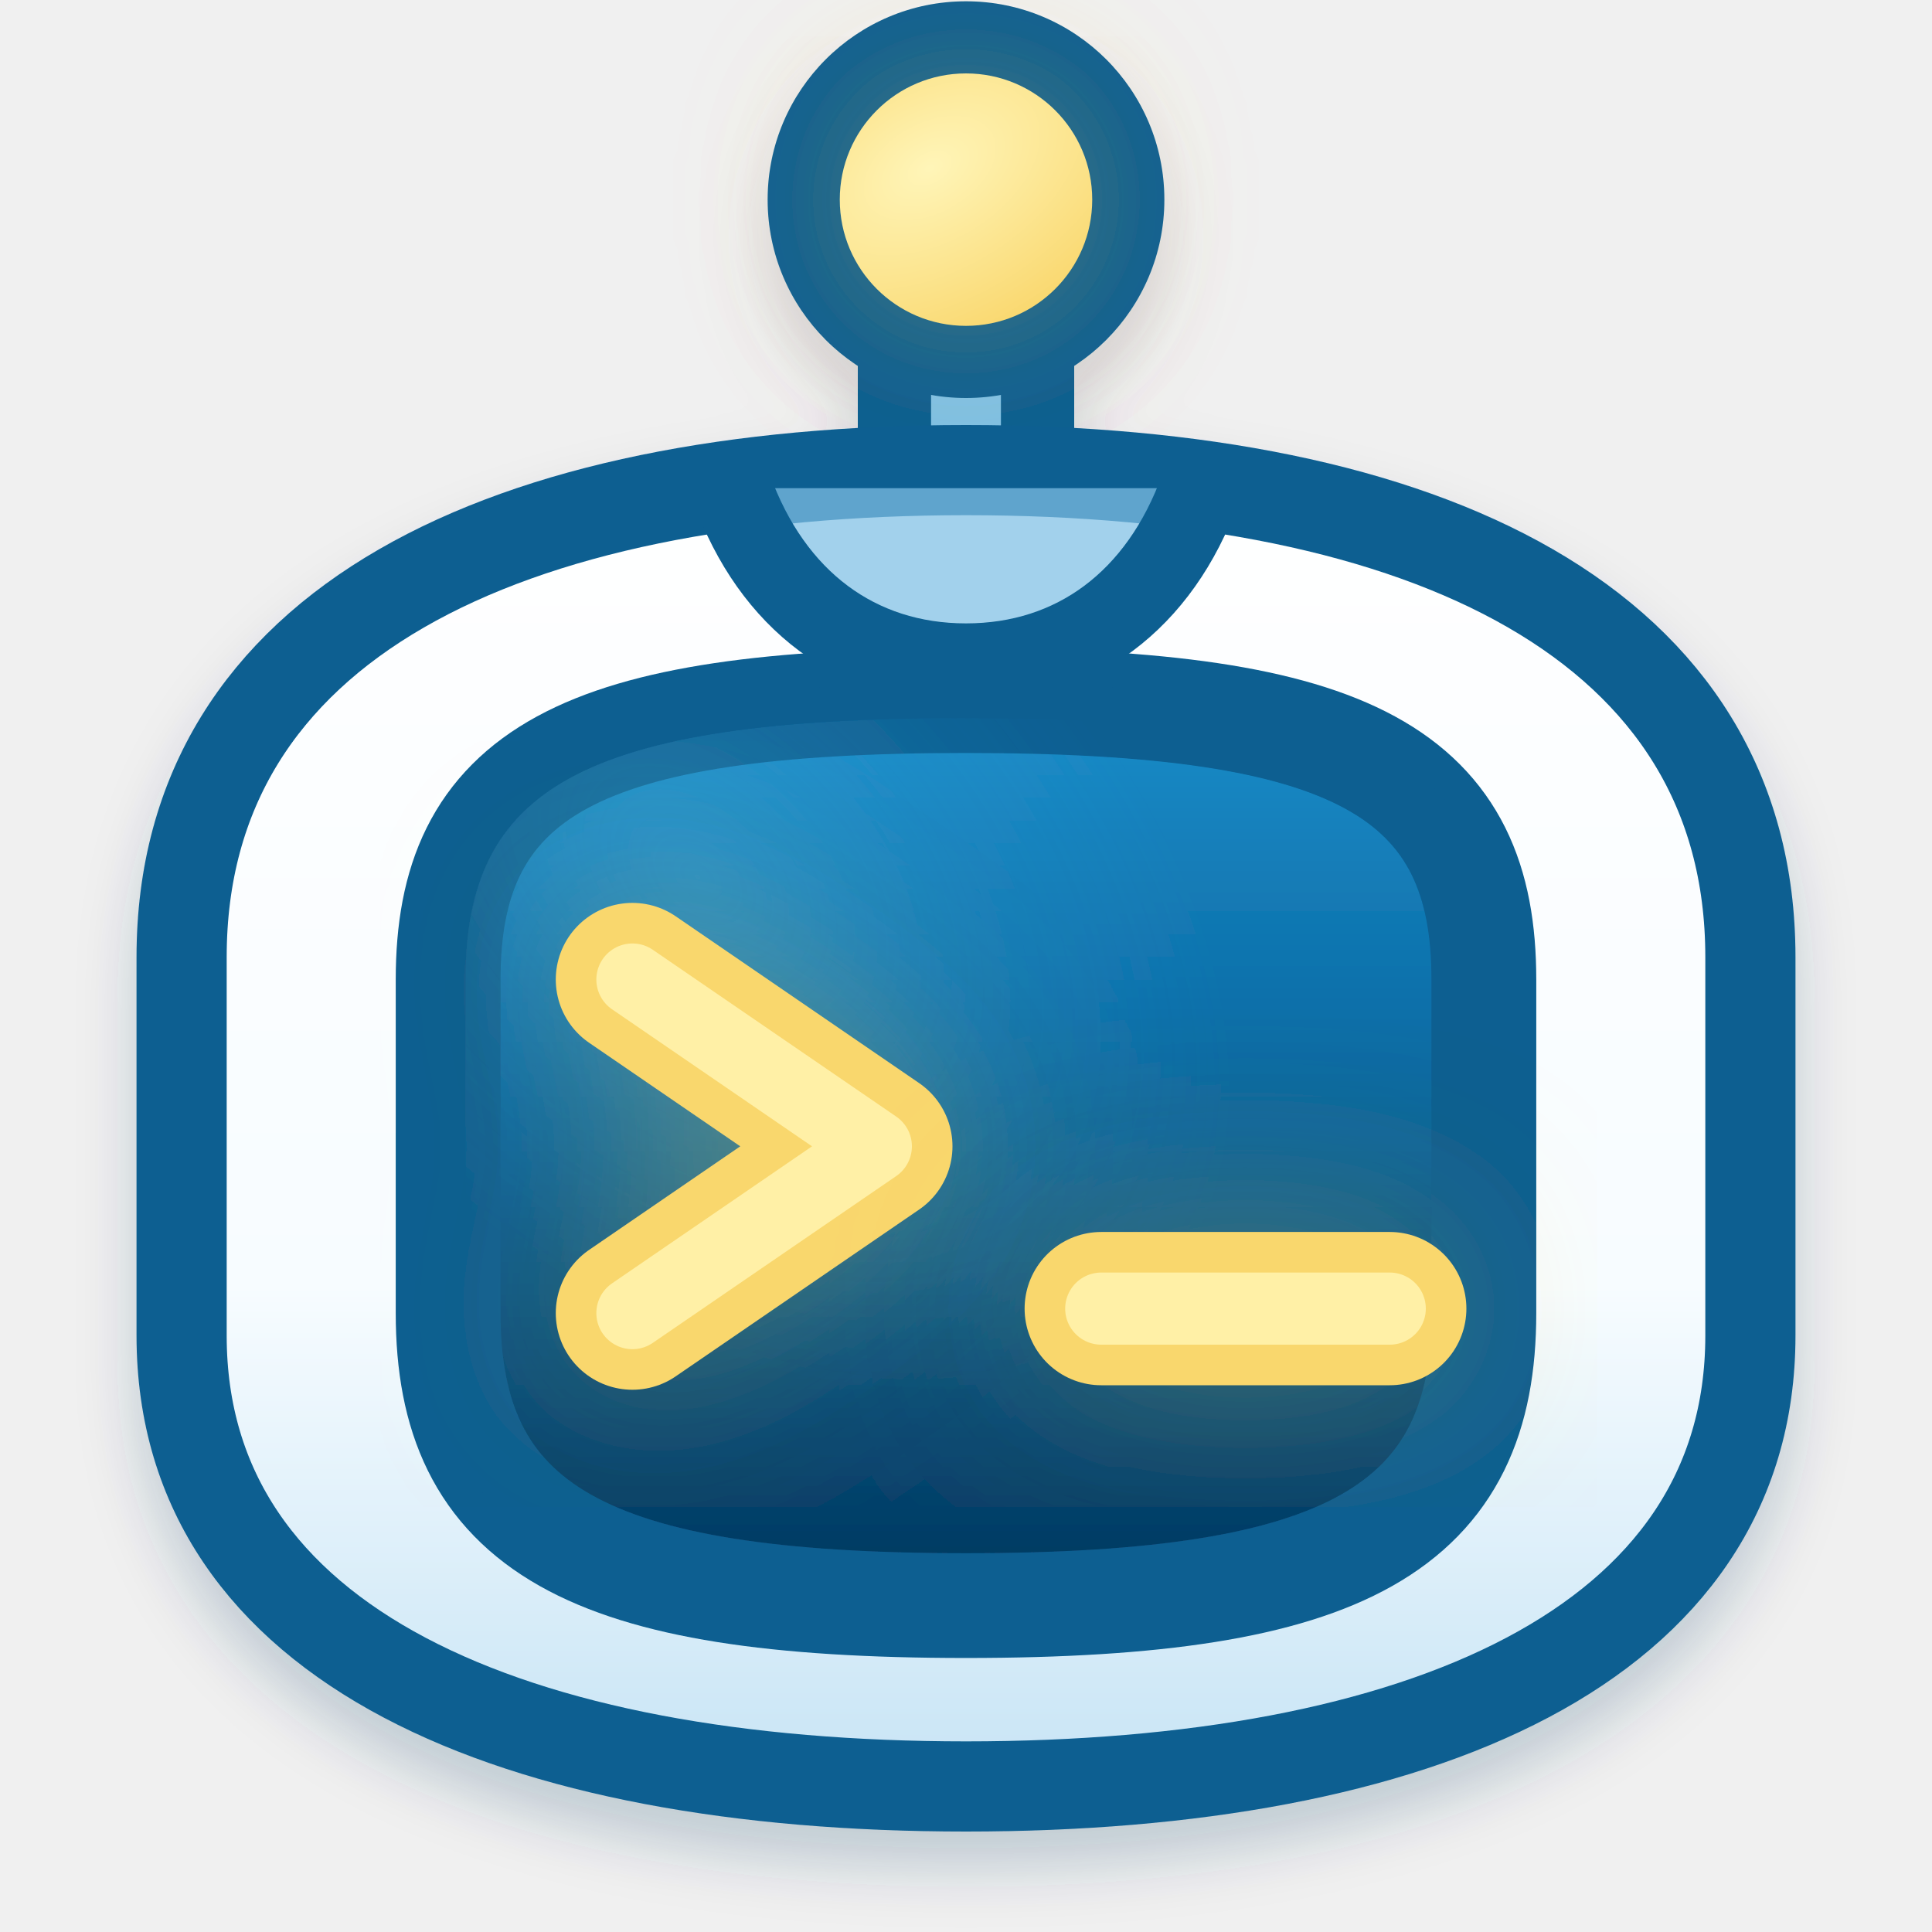
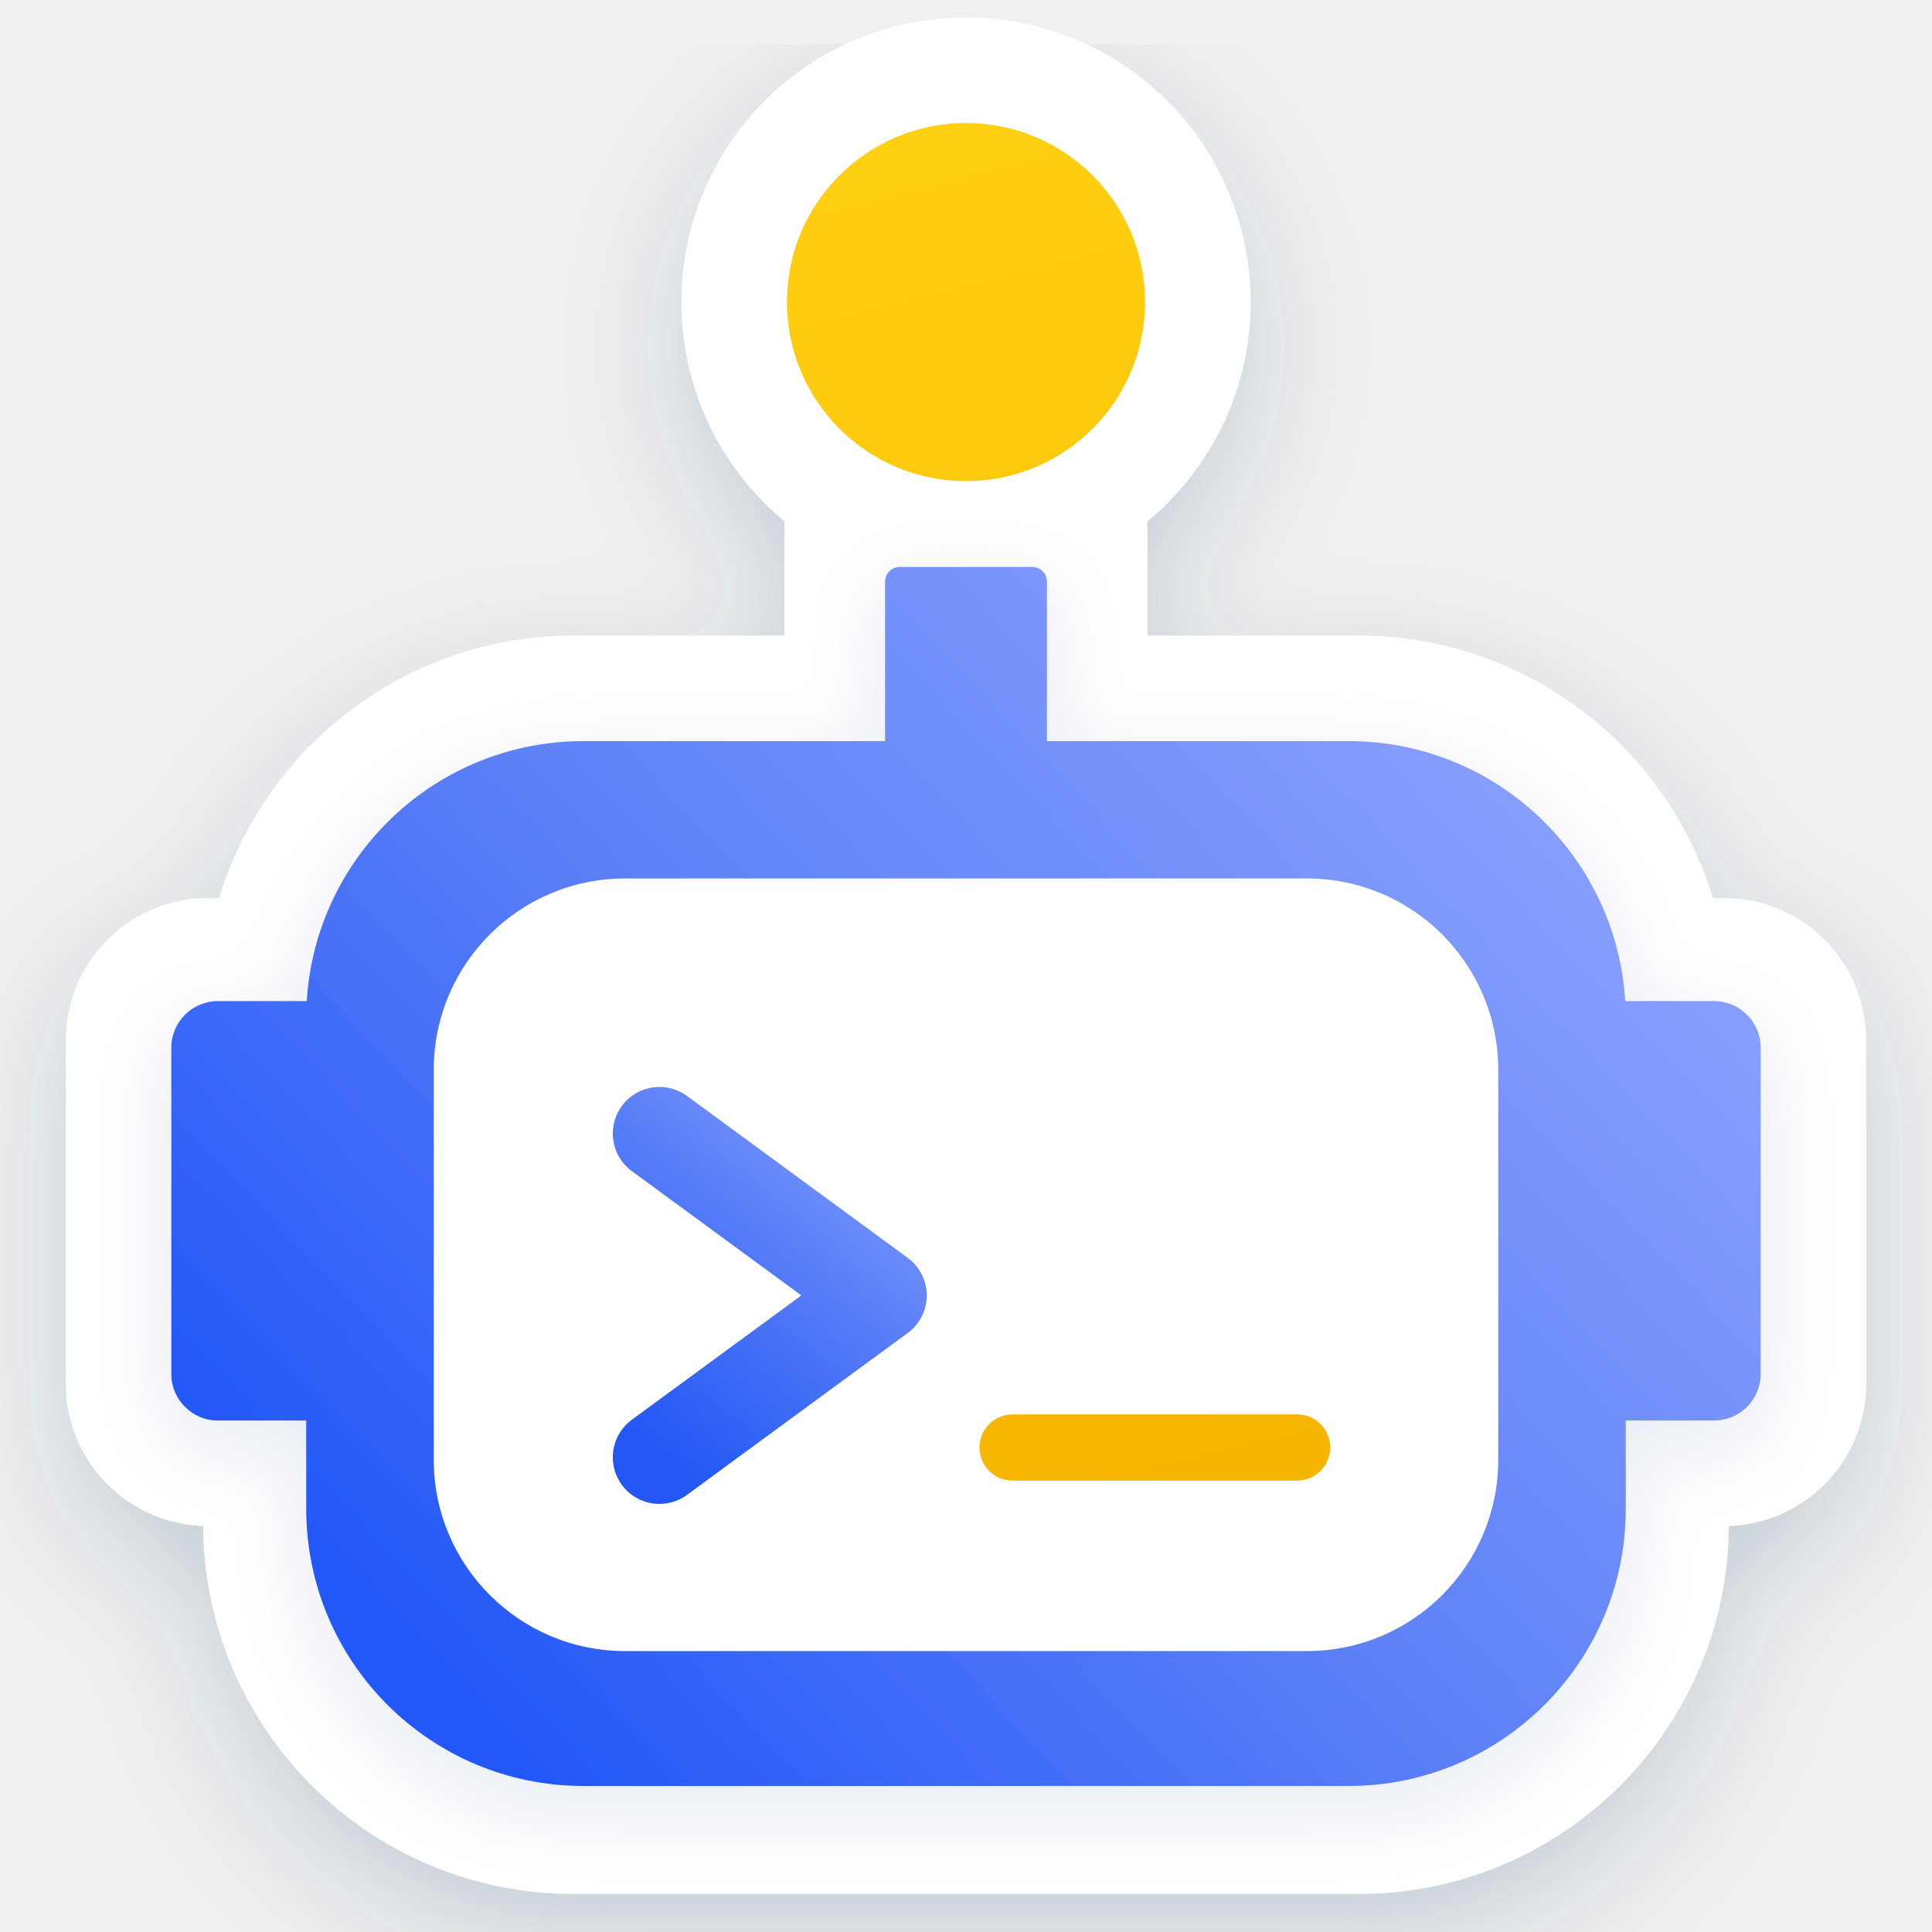
- <svg xmlns="http://www.w3.org/2000/svg" width="48" height="48" viewBox="0 0 48 48" fill="none" aria-label="DotCraft tray icon">
-   <g filter="url(#dotcraft-tray-body-shadow)" transform="translate(-2.88 -2.88) scale(1.12)">
-     <path d="M24 9.1v4" stroke="#0B5E91" stroke-width="4.8" stroke-linecap="round" />
-     <path d="M24 9.3v3.6" stroke="#7EC0E5" stroke-width="1.55" stroke-linecap="round" />
-     <circle cx="24" cy="7" r="4.4" fill="#0B5E91" />
-     <circle cx="24" cy="7" r="2.8" fill="url(#dotcraft-tray-highlight)" filter="url(#dotcraft-tray-top-glow)" />
-     <path d="M6.6 32.2v-8.4c0-7.4 7.2-10.8 17.4-10.8s17.4 3.4 17.4 10.8v8.4c0 6.9-7.4 10-17.4 10s-17.4-3.1-17.4-10Z" fill="url(#dotcraft-tray-shell)" stroke="#0B5E91" stroke-width="2" stroke-linejoin="round" />
-     <path d="M18.8 13.4c.9 2.5 2.8 3.9 5.2 3.9s4.3-1.4 5.2-3.9" fill="#7EC0E5" fill-opacity=".72" stroke="#0B5E91" stroke-width="1.8" stroke-linecap="round" stroke-linejoin="round" />
-     <path d="M12.9 31.7v-7.4c0-4.2 2.5-5.8 11.1-5.8s11.1 1.6 11.1 5.8v7.4c0 4.4-2.7 6.1-11.1 6.1s-11.1-1.7-11.1-6.1Z" stroke="#0B5E91" stroke-width="3.1" stroke-linejoin="round" />
-     <path d="M12.9 31.7v-7.4c0-4.2 2.5-5.8 11.1-5.8s11.1 1.6 11.1 5.8v7.4c0 4.4-2.7 6.1-11.1 6.1s-11.1-1.7-11.1-6.1Z" fill="url(#dotcraft-tray-screen)" stroke="#0B5E91" stroke-width="1.55" stroke-linejoin="round" />
-     <path d="M12.9 31.7v-7.4c0-4.2 2.5-5.8 11.1-5.8s11.1 1.6 11.1 5.8v7.4c0 4.4-2.7 6.1-11.1 6.1s-11.1-1.7-11.1-6.1Z" fill="url(#dotcraft-tray-screen-glint)" />
-     <path d="M16.6 24.3 22 28l-5.4 3.7" stroke="#F9D76D" stroke-width="3.4" stroke-linecap="round" stroke-linejoin="round" filter="url(#dotcraft-tray-terminal-glow)" />
-     <path d="M27 31.6h6.4" stroke="#F9D76D" stroke-width="3.4" stroke-linecap="round" filter="url(#dotcraft-tray-terminal-glow)" />
-     <path d="M16.6 24.3 22 28l-5.4 3.7" stroke="#FFF0A6" stroke-width="1.6" stroke-linecap="round" stroke-linejoin="round" />
-     <path d="M27 31.6h6.4" stroke="#FFF0A6" stroke-width="1.6" stroke-linecap="round" />
-   </g>
+ <svg xmlns="http://www.w3.org/2000/svg" width="48" height="48" viewBox="0 0 1024 1024" fill="none" role="img" aria-labelledby="title desc">
  <defs>
-     <radialGradient id="dotcraft-tray-highlight" cx="0" cy="0" r="1" gradientUnits="userSpaceOnUse" gradientTransform="translate(23.2 6.3) rotate(60.9) scale(7.2 11.5)">
-       <stop stop-color="#FFF5B8" />
-       <stop offset=".55" stop-color="#F9D76D" />
-       <stop offset="1" stop-color="#E4B846" />
-     </radialGradient>
-     <linearGradient id="dotcraft-tray-shell" x1="24" y1="13" x2="24" y2="42.2" gradientUnits="userSpaceOnUse">
-       <stop stop-color="#FFFFFF" />
-       <stop offset=".62" stop-color="#F7FCFF" />
-       <stop offset="1" stop-color="#C7E4F5" />
+     <linearGradient id="blue" x1="279" y1="766" x2="736" y2="334" gradientUnits="userSpaceOnUse">
+       <stop offset="0" stop-color="#2458f7" />
+       <stop offset=".46" stop-color="#5f82f7" />
+       <stop offset="1" stop-color="#8fa5ff" />
    </linearGradient>
-     <linearGradient id="dotcraft-tray-screen" x1="24" y1="18.5" x2="24" y2="37.8" gradientUnits="userSpaceOnUse">
-       <stop stop-color="#1A8BC7" />
-       <stop offset=".34" stop-color="#0D6FA9" />
-       <stop offset=".72" stop-color="#07517F" />
-       <stop offset="1" stop-color="#04385F" />
+     <linearGradient id="blue-mark" x1="380" y1="696" x2="492" y2="557" gradientUnits="userSpaceOnUse">
+       <stop offset="0" stop-color="#2257f5" />
+       <stop offset=".55" stop-color="#577df7" />
+       <stop offset="1" stop-color="#8ca2ff" />
    </linearGradient>
-     <radialGradient id="dotcraft-tray-screen-glint" cx="0" cy="0" r="1" gradientUnits="userSpaceOnUse" gradientTransform="translate(18 22) rotate(42) scale(14 9)">
-       <stop stop-color="#5EC7F2" stop-opacity=".23" />
-       <stop offset=".58" stop-color="#5EC7F2" stop-opacity=".08" />
-       <stop offset="1" stop-color="#5EC7F2" stop-opacity="0" />
-     </radialGradient>
-     <filter id="dotcraft-tray-body-shadow" x="-2" y="-2" width="52" height="52" filterUnits="userSpaceOnUse" color-interpolation-filters="sRGB">
-       <feDropShadow dx="0" dy=".8" stdDeviation=".65" flood-color="#063B66" flood-opacity=".2" />
+     <linearGradient id="yellow" x1="481" y1="174" x2="617" y2="713" gradientUnits="userSpaceOnUse">
+       <stop offset="0" stop-color="#ffcf11" />
+       <stop offset="1" stop-color="#f6b500" />
+     </linearGradient>
+     <filter id="soft-shadow" x="-12%" y="-12%" width="124%" height="124%">
+       <feDropShadow dx="0" dy="18" stdDeviation="24" flood-color="#0b3d62" flood-opacity=".18" />
    </filter>
-     <filter id="dotcraft-tray-top-glow" x="14" y="1" width="20" height="19" filterUnits="userSpaceOnUse" color-interpolation-filters="sRGB">
-       <feDropShadow dx="0" dy="0" stdDeviation=".8" flood-color="#F6C945" flood-opacity=".72" />
-       <feDropShadow dx="0" dy="0" stdDeviation="1.8" flood-color="#F6C945" flood-opacity=".32" />
-     </filter>
-     <filter id="dotcraft-tray-terminal-glow" x="11" y="19" width="27" height="17" filterUnits="userSpaceOnUse" color-interpolation-filters="sRGB">
-       <feDropShadow dx="0" dy="0" stdDeviation="1" flood-color="#F6C945" flood-opacity=".88" />
-       <feDropShadow dx="0" dy="0" stdDeviation="2.2" flood-color="#F6C945" flood-opacity=".32" />
+     <filter id="inner-lift" x="-8%" y="-8%" width="116%" height="116%">
+       <feDropShadow dx="0" dy="10" stdDeviation="16" flood-color="#163a88" flood-opacity=".1" />
    </filter>
  </defs>
+   <g transform="translate(512 528) scale(1.3) translate(-512 -512)">
+     <g filter="url(#soft-shadow)">
+       <rect x="201" y="365" width="622" height="513" rx="151" fill="#fff" />
+       <rect x="145" y="472" width="136" height="256" rx="58" fill="#fff" />
+       <rect x="743" y="472" width="136" height="256" rx="58" fill="#fff" />
+       <rect x="438" y="270" width="148" height="182" rx="2" fill="#fff" />
+       <circle cx="512" cy="229" r="116" fill="#fff" />
+     </g>
+     <g filter="url(#inner-lift)">
+       <rect x="243" y="408" width="538" height="426" rx="113" fill="url(#blue)" />
+       <rect x="188" y="514" width="90" height="171" rx="19" fill="url(#blue)" />
+       <rect x="746" y="514" width="90" height="171" rx="19" fill="url(#blue)" />
+       <rect x="479" y="337" width="66" height="119" rx="6" fill="url(#blue)" />
+     </g>
+     <rect x="295" y="464" width="434" height="315" rx="78" fill="#fff" />
+     <circle cx="512" cy="229" r="73" fill="url(#yellow)" />
+     <path d="M387 568 477 634 387 700" stroke="url(#blue-mark)" stroke-width="38" stroke-linecap="round" stroke-linejoin="round" />
+     <path d="M531 696h116" stroke="url(#yellow)" stroke-width="27" stroke-linecap="round" />
+   </g>
</svg>
